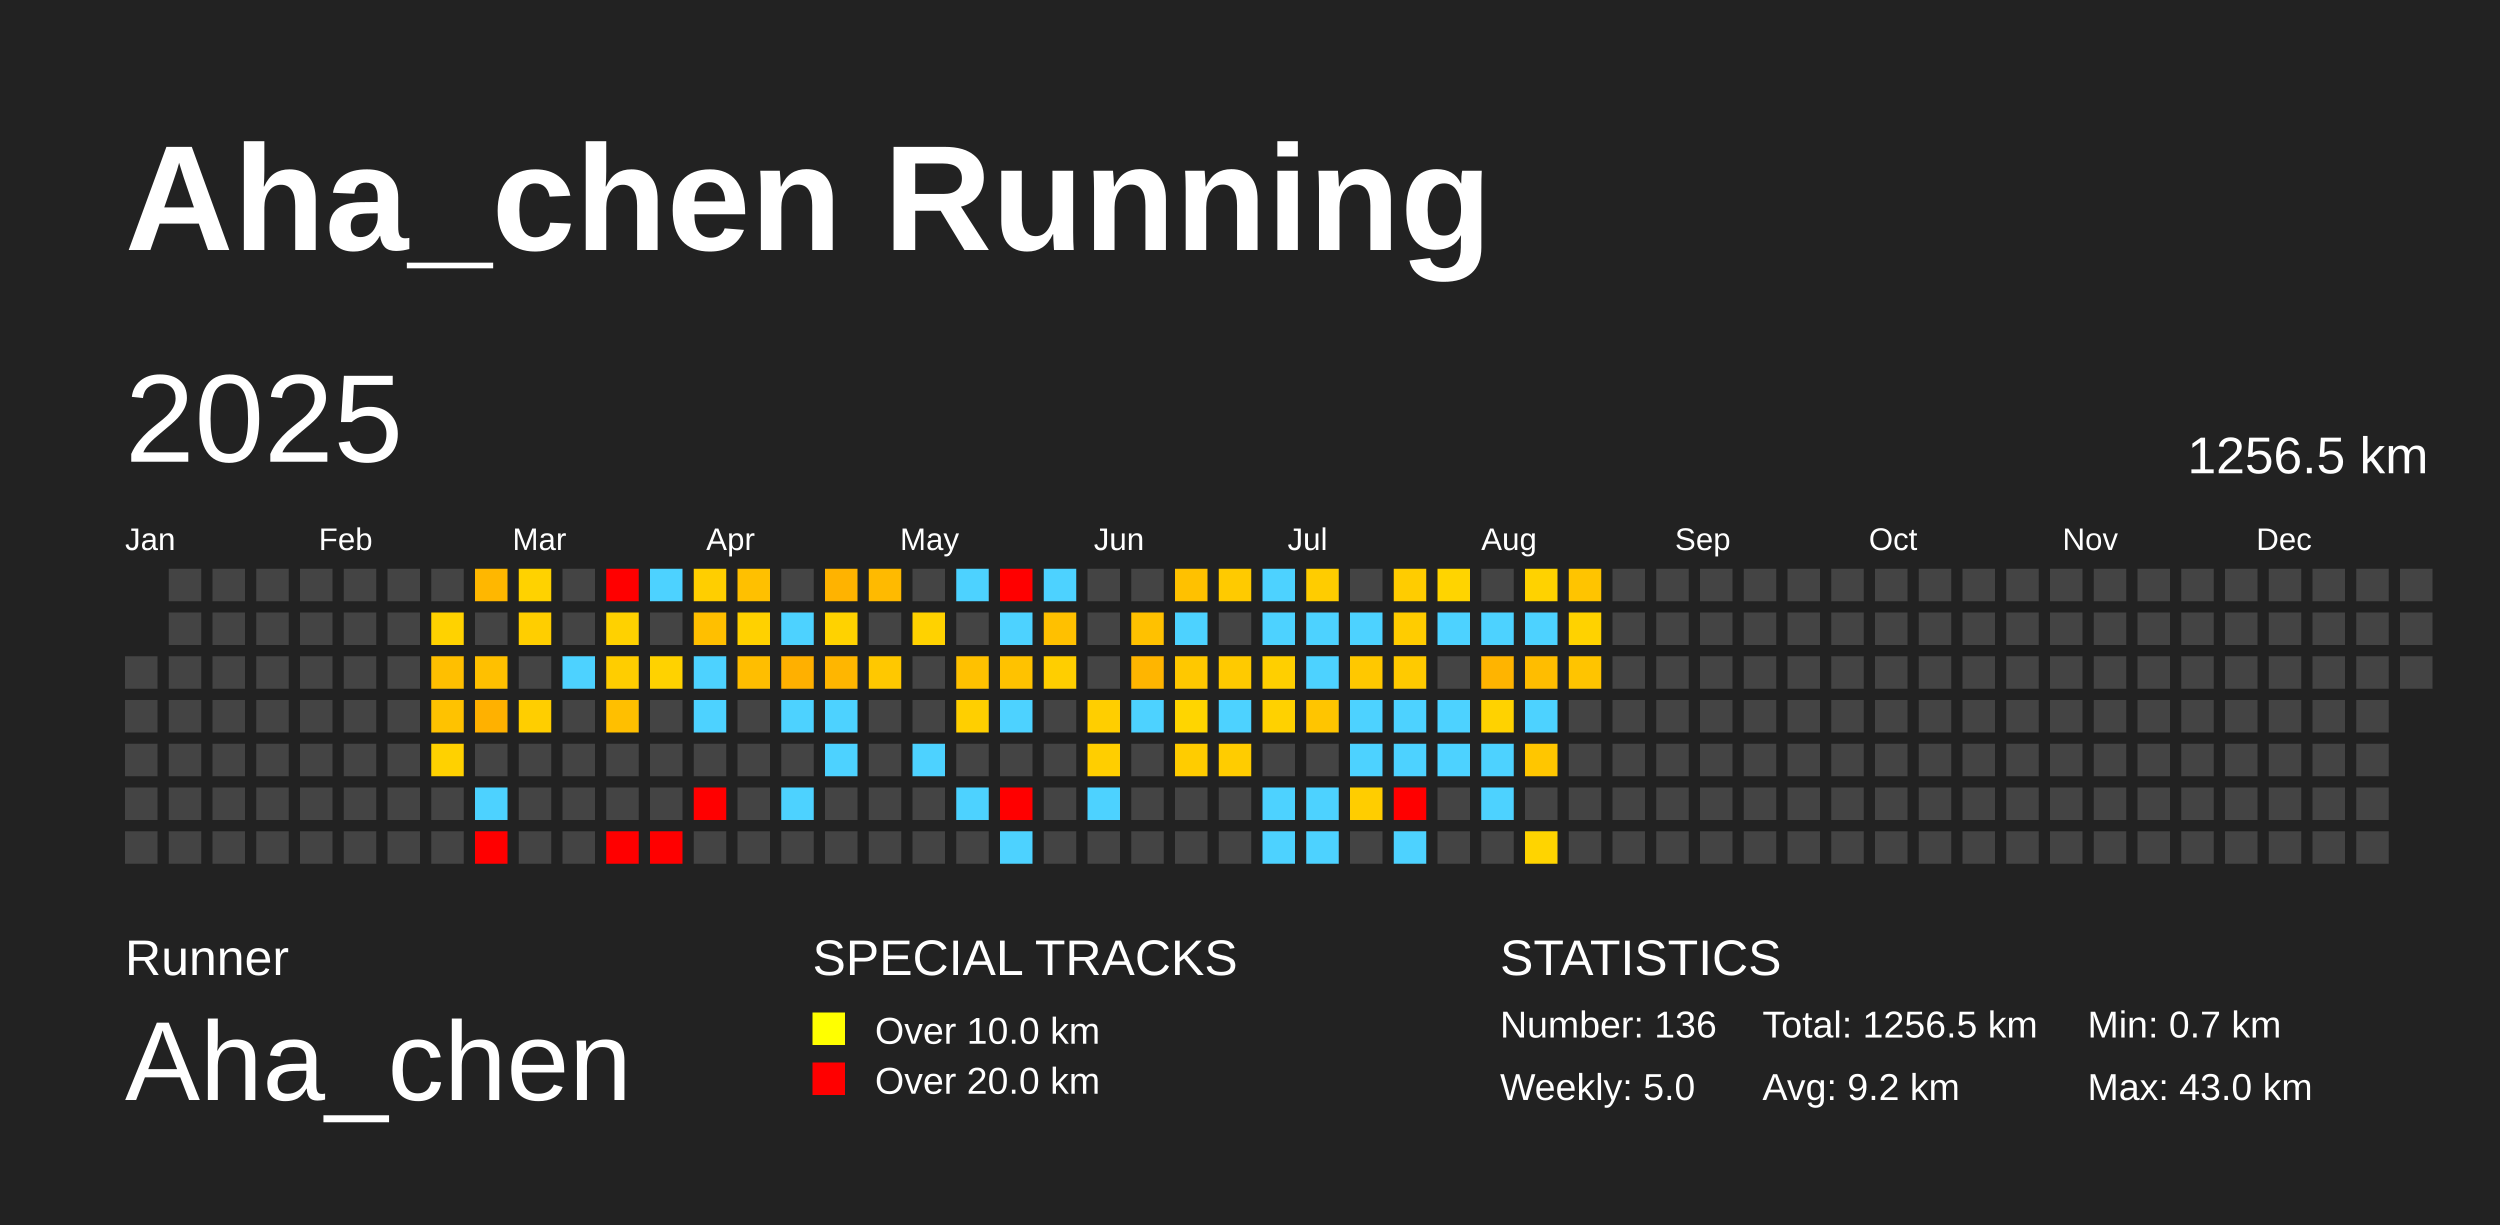
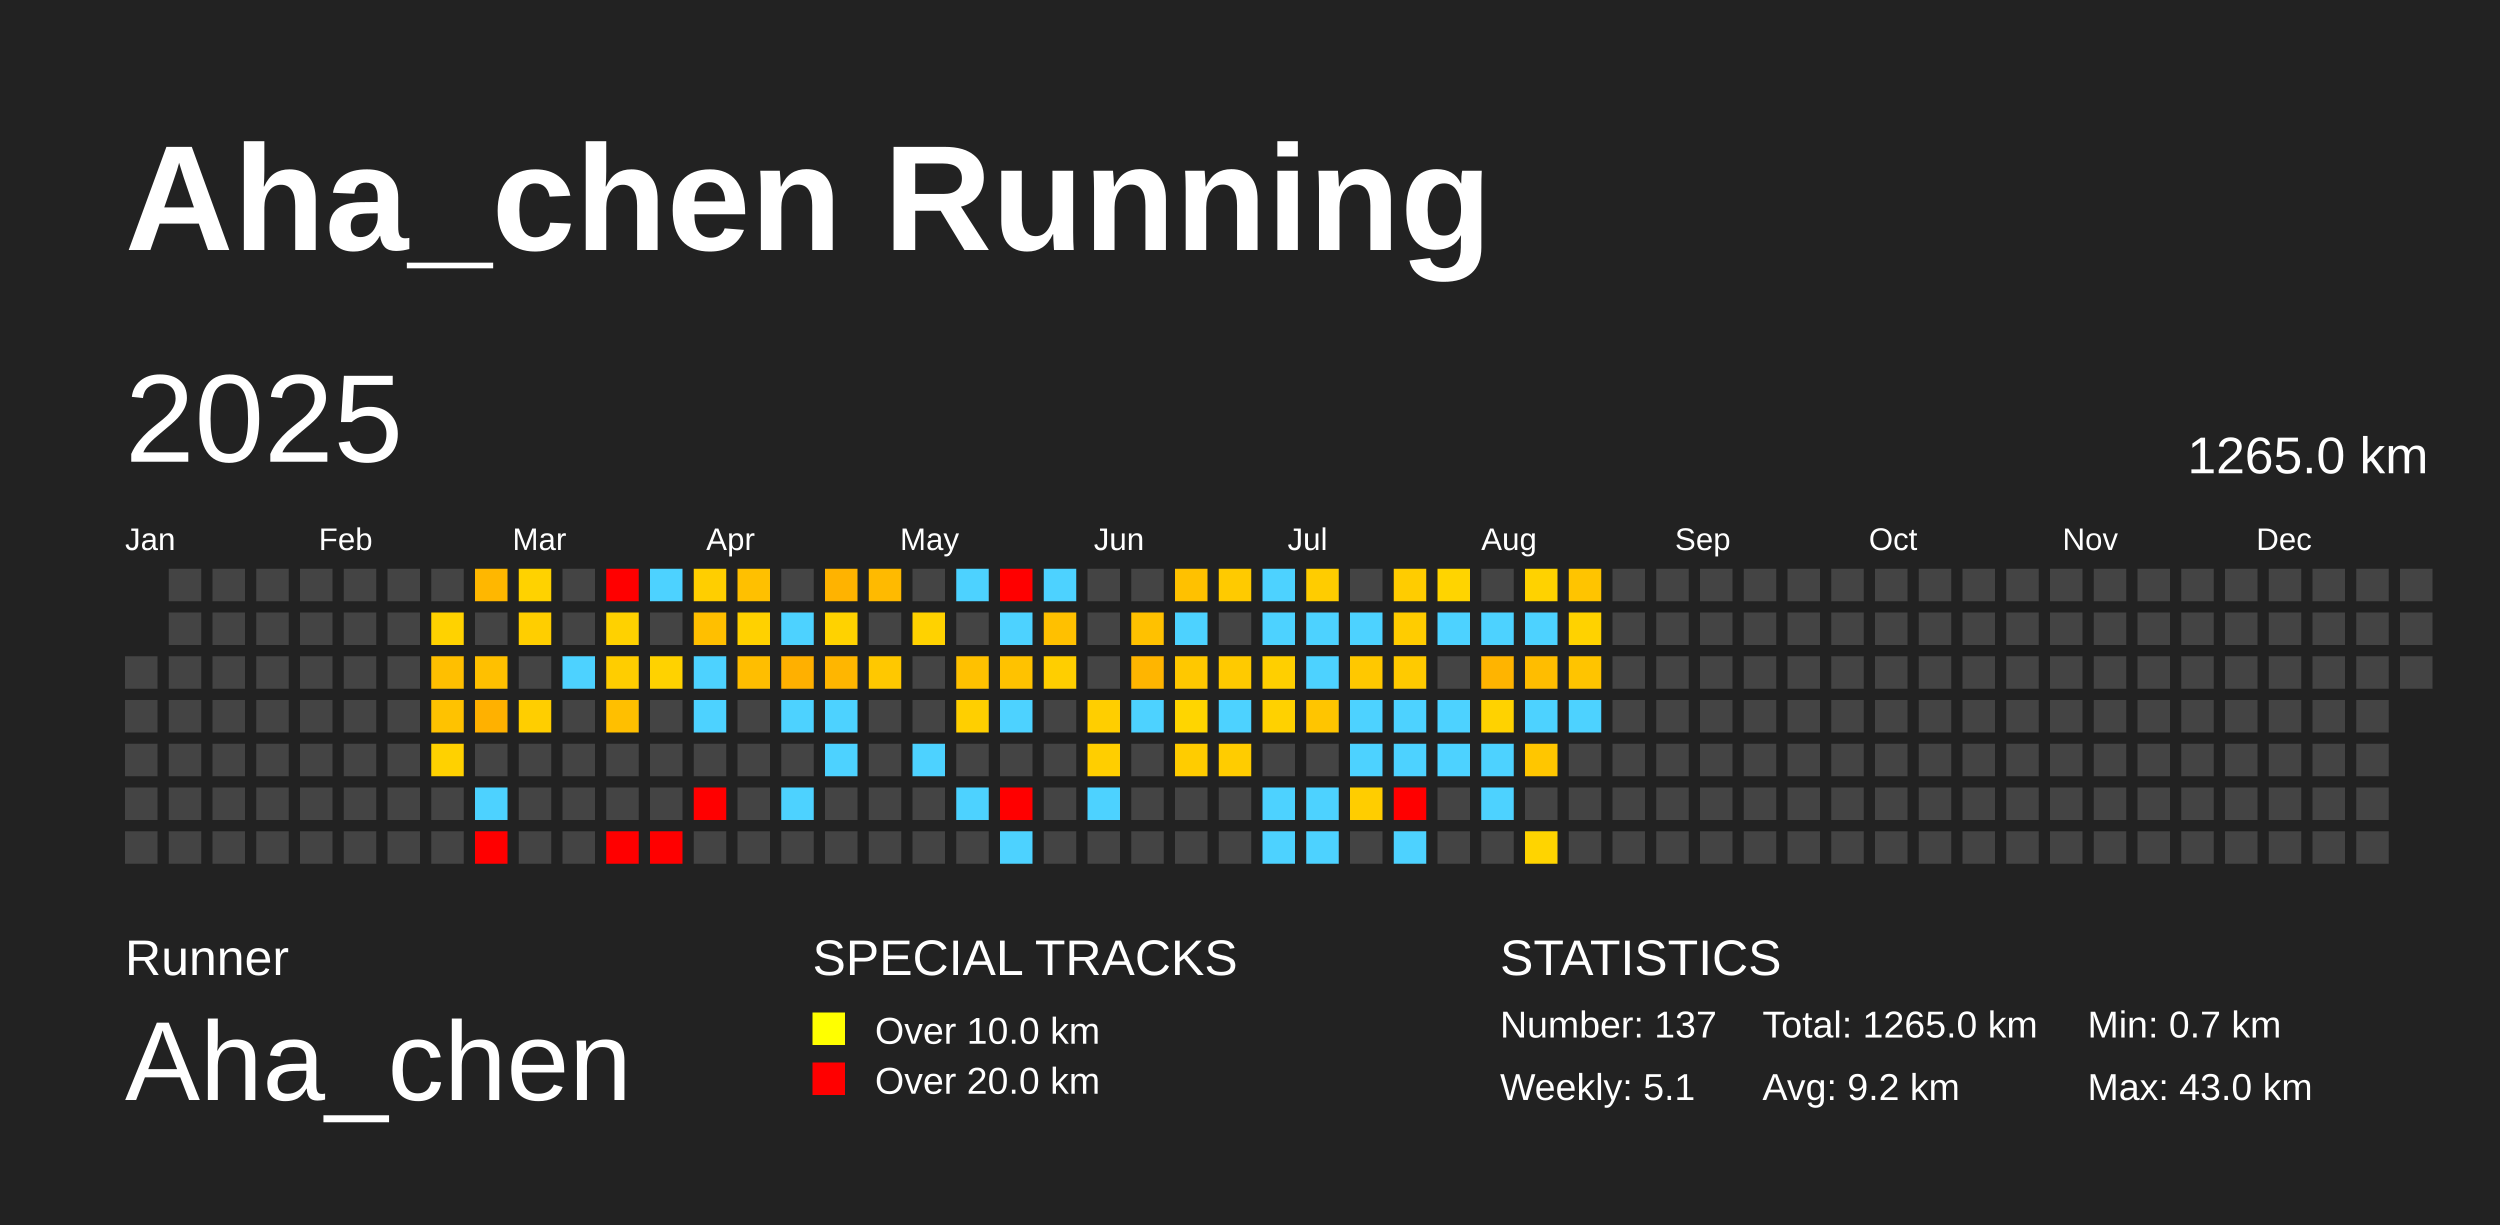
<svg xmlns="http://www.w3.org/2000/svg" baseProfile="full" height="98mm" version="1.1" viewBox="0,0,200,98" width="200mm">
  <defs />
  <rect fill="#222222" height="98" width="200" x="0" y="0" />
  <text fill="#FFFFFF" style="font-size:12px; font-family:Arial; font-weight:bold;" x="10" y="20">Aha_chen Running</text>
  <text fill="#FFFFFF" style="font-size:4px; font-family:Arial" x="10" y="78">Runner</text>
  <text fill="#FFFFFF" style="font-size:9px; font-family:Arial" x="10" y="88">Aha_chen</text>
  <text fill="#FFFFFF" style="font-size:4px; font-family:Arial" x="65" y="78">SPECIAL TRACKS</text>
  <rect fill="yellow" height="2.6" width="2.6" x="65" y="81" />
  <text fill="#FFFFFF" style="font-size:3px; font-family:Arial" x="70" y="83.5">Over 10.0 km</text>
  <rect fill="red" height="2.6" width="2.6" x="65" y="85" />
  <text fill="#FFFFFF" style="font-size:3px; font-family:Arial" x="70" y="87.5">Over 20.0 km</text>
  <text fill="#FFFFFF" style="font-size:4px; font-family:Arial" x="120" y="78">STATISTICS</text>
-   <text fill="#FFFFFF" style="font-size:3px; font-family:Arial" x="120" y="83">Number: 136</text>
-   <text fill="#FFFFFF" style="font-size:3px; font-family:Arial" x="120" y="88">Weekly: 5.0</text>
-   <text fill="#FFFFFF" style="font-size:3px; font-family:Arial" x="141" y="83">Total: 1256.5 km</text>
+   <text fill="#FFFFFF" style="font-size:3px; font-family:Arial" x="120" y="83">Number: 137</text>
+   <text fill="#FFFFFF" style="font-size:3px; font-family:Arial" x="120" y="88">Weekly: 5.1</text>
+   <text fill="#FFFFFF" style="font-size:3px; font-family:Arial" x="141" y="83">Total: 1265.0 km</text>
  <text fill="#FFFFFF" style="font-size:3px; font-family:Arial" x="141" y="88">Avg: 9.2 km</text>
  <text fill="#FFFFFF" style="font-size:3px; font-family:Arial" x="167" y="83">Min: 0.7 km</text>
  <text fill="#FFFFFF" style="font-size:3px; font-family:Arial" x="167" y="88">Max: 43.0 km</text>
  <text dominant-baseline="hanging" fill="#FFFFFF" style="font-size:10.0px; font-family:Arial;" x="10" y="30">2025</text>
-   <text dominant-baseline="hanging" fill="#FFFFFF" style="font-size:4.125px; font-family:Arial;" x="175" y="35">1256.5 km</text>
+   <text dominant-baseline="hanging" fill="#FFFFFF" style="font-size:4.125px; font-family:Arial;" x="175" y="35">1265.0 km</text>
  <text fill="#FFFFFF" style="font-size:2.5px; font-family:Arial" x="10.0" y="44">Jan</text>
  <text fill="#FFFFFF" style="font-size:2.5px; font-family:Arial" x="25.5" y="44">Feb</text>
  <text fill="#FFFFFF" style="font-size:2.5px; font-family:Arial" x="41.0" y="44">Mar</text>
  <text fill="#FFFFFF" style="font-size:2.5px; font-family:Arial" x="56.5" y="44">Apr</text>
  <text fill="#FFFFFF" style="font-size:2.5px; font-family:Arial" x="72.0" y="44">May</text>
  <text fill="#FFFFFF" style="font-size:2.5px; font-family:Arial" x="87.5" y="44">Jun</text>
  <text fill="#FFFFFF" style="font-size:2.5px; font-family:Arial" x="103.0" y="44">Jul</text>
  <text fill="#FFFFFF" style="font-size:2.5px; font-family:Arial" x="118.5" y="44">Aug</text>
  <text fill="#FFFFFF" style="font-size:2.5px; font-family:Arial" x="134.0" y="44">Sep</text>
  <text fill="#FFFFFF" style="font-size:2.5px; font-family:Arial" x="149.5" y="44">Oct</text>
  <text fill="#FFFFFF" style="font-size:2.5px; font-family:Arial" x="165.0" y="44">Nov</text>
  <text fill="#FFFFFF" style="font-size:2.5px; font-family:Arial" x="180.5" y="44">Dec</text>
  <rect fill="#444444" height="2.6" width="2.6" x="10.0" y="52.5" />
  <rect fill="#444444" height="2.6" width="2.6" x="10.0" y="56.0" />
  <rect fill="#444444" height="2.6" width="2.6" x="10.0" y="59.5" />
  <rect fill="#444444" height="2.6" width="2.6" x="10.0" y="63.0" />
  <rect fill="#444444" height="2.6" width="2.6" x="10.0" y="66.5" />
  <rect fill="#444444" height="2.6" width="2.6" x="13.5" y="45.5" />
  <rect fill="#444444" height="2.6" width="2.6" x="13.5" y="49.0" />
  <rect fill="#444444" height="2.6" width="2.6" x="13.5" y="52.5" />
  <rect fill="#444444" height="2.6" width="2.6" x="13.5" y="56.0" />
  <rect fill="#444444" height="2.6" width="2.6" x="13.5" y="59.5" />
  <rect fill="#444444" height="2.6" width="2.6" x="13.5" y="63.0" />
  <rect fill="#444444" height="2.6" width="2.6" x="13.5" y="66.5" />
  <rect fill="#444444" height="2.6" width="2.6" x="17.0" y="45.5" />
  <rect fill="#444444" height="2.6" width="2.6" x="17.0" y="49.0" />
  <rect fill="#444444" height="2.6" width="2.6" x="17.0" y="52.5" />
  <rect fill="#444444" height="2.6" width="2.6" x="17.0" y="56.0" />
  <rect fill="#444444" height="2.6" width="2.6" x="17.0" y="59.5" />
  <rect fill="#444444" height="2.6" width="2.6" x="17.0" y="63.0" />
  <rect fill="#444444" height="2.6" width="2.6" x="17.0" y="66.5" />
  <rect fill="#444444" height="2.6" width="2.6" x="20.5" y="45.5" />
  <rect fill="#444444" height="2.6" width="2.6" x="20.5" y="49.0" />
  <rect fill="#444444" height="2.6" width="2.6" x="20.5" y="52.5" />
  <rect fill="#444444" height="2.6" width="2.6" x="20.5" y="56.0" />
  <rect fill="#444444" height="2.6" width="2.6" x="20.5" y="59.5" />
  <rect fill="#444444" height="2.6" width="2.6" x="20.5" y="63.0" />
  <rect fill="#444444" height="2.6" width="2.6" x="20.5" y="66.5" />
  <rect fill="#444444" height="2.6" width="2.6" x="24.0" y="45.5" />
  <rect fill="#444444" height="2.6" width="2.6" x="24.0" y="49.0" />
  <rect fill="#444444" height="2.6" width="2.6" x="24.0" y="52.5" />
  <rect fill="#444444" height="2.6" width="2.6" x="24.0" y="56.0" />
  <rect fill="#444444" height="2.6" width="2.6" x="24.0" y="59.5" />
  <rect fill="#444444" height="2.6" width="2.6" x="24.0" y="63.0" />
  <rect fill="#444444" height="2.6" width="2.6" x="24.0" y="66.5" />
  <rect fill="#444444" height="2.6" width="2.6" x="27.5" y="45.5" />
  <rect fill="#444444" height="2.6" width="2.6" x="27.5" y="49.0" />
  <rect fill="#444444" height="2.6" width="2.6" x="27.5" y="52.5" />
  <rect fill="#444444" height="2.6" width="2.6" x="27.5" y="56.0" />
  <rect fill="#444444" height="2.6" width="2.6" x="27.5" y="59.5" />
  <rect fill="#444444" height="2.6" width="2.6" x="27.5" y="63.0" />
  <rect fill="#444444" height="2.6" width="2.6" x="27.5" y="66.5" />
  <rect fill="#444444" height="2.6" width="2.6" x="31.0" y="45.5" />
  <rect fill="#444444" height="2.6" width="2.6" x="31.0" y="49.0" />
  <rect fill="#444444" height="2.6" width="2.6" x="31.0" y="52.5" />
  <rect fill="#444444" height="2.6" width="2.6" x="31.0" y="56.0" />
  <rect fill="#444444" height="2.6" width="2.6" x="31.0" y="59.5" />
  <rect fill="#444444" height="2.6" width="2.6" x="31.0" y="63.0" />
  <rect fill="#444444" height="2.6" width="2.6" x="31.0" y="66.5" />
  <rect fill="#444444" height="2.6" width="2.6" x="34.5" y="45.5" />
  <rect fill="#ffd200" height="2.6" width="2.6" x="34.5" y="49.0" />
  <rect fill="#ffbf00" height="2.6" width="2.6" x="34.5" y="52.5" />
  <rect fill="#ffc200" height="2.6" width="2.6" x="34.5" y="56.0" />
  <rect fill="#ffd100" height="2.6" width="2.6" x="34.5" y="59.5" />
  <rect fill="#444444" height="2.6" width="2.6" x="34.5" y="63.0" />
  <rect fill="#444444" height="2.6" width="2.6" x="34.5" y="66.5" />
  <rect fill="#ffb700" height="2.6" width="2.6" x="38.0" y="45.5" />
  <rect fill="#444444" height="2.6" width="2.6" x="38.0" y="49.0" />
  <rect fill="#ffc000" height="2.6" width="2.6" x="38.0" y="52.5" />
  <rect fill="#ffb100" height="2.6" width="2.6" x="38.0" y="56.0" />
  <rect fill="#444444" height="2.6" width="2.6" x="38.0" y="59.5" />
  <rect fill="#4dd2ff" height="2.6" width="2.6" x="38.0" y="63.0" />
  <rect fill="red" height="2.6" width="2.6" x="38.0" y="66.5" />
  <rect fill="#ffd200" height="2.6" width="2.6" x="41.5" y="45.5" />
  <rect fill="#ffce00" height="2.6" width="2.6" x="41.5" y="49.0" />
  <rect fill="#444444" height="2.6" width="2.6" x="41.5" y="52.5" />
  <rect fill="#ffce00" height="2.6" width="2.6" x="41.5" y="56.0" />
  <rect fill="#444444" height="2.6" width="2.6" x="41.5" y="59.5" />
  <rect fill="#444444" height="2.6" width="2.6" x="41.5" y="63.0" />
  <rect fill="#444444" height="2.6" width="2.6" x="41.5" y="66.5" />
  <rect fill="#444444" height="2.6" width="2.6" x="45.0" y="45.5" />
  <rect fill="#444444" height="2.6" width="2.6" x="45.0" y="49.0" />
  <rect fill="#4dd2ff" height="2.6" width="2.6" x="45.0" y="52.5" />
  <rect fill="#444444" height="2.6" width="2.6" x="45.0" y="56.0" />
  <rect fill="#444444" height="2.6" width="2.6" x="45.0" y="59.5" />
  <rect fill="#444444" height="2.6" width="2.6" x="45.0" y="63.0" />
  <rect fill="#444444" height="2.6" width="2.6" x="45.0" y="66.5" />
  <rect fill="red" height="2.6" width="2.6" x="48.5" y="45.5" />
  <rect fill="#ffd100" height="2.6" width="2.6" x="48.5" y="49.0" />
  <rect fill="#ffcd00" height="2.6" width="2.6" x="48.5" y="52.5" />
  <rect fill="#ffbf00" height="2.6" width="2.6" x="48.5" y="56.0" />
  <rect fill="#444444" height="2.6" width="2.6" x="48.5" y="59.5" />
  <rect fill="#444444" height="2.6" width="2.6" x="48.5" y="63.0" />
  <rect fill="red" height="2.6" width="2.6" x="48.5" y="66.5" />
  <rect fill="#4dd2ff" height="2.6" width="2.6" x="52.0" y="45.5" />
  <rect fill="#444444" height="2.6" width="2.6" x="52.0" y="49.0" />
  <rect fill="#ffd200" height="2.6" width="2.6" x="52.0" y="52.5" />
  <rect fill="#444444" height="2.6" width="2.6" x="52.0" y="56.0" />
  <rect fill="#444444" height="2.6" width="2.6" x="52.0" y="59.5" />
  <rect fill="#444444" height="2.6" width="2.6" x="52.0" y="63.0" />
  <rect fill="red" height="2.6" width="2.6" x="52.0" y="66.5" />
  <rect fill="#ffce00" height="2.6" width="2.6" x="55.5" y="45.5" />
  <rect fill="#ffbf00" height="2.6" width="2.6" x="55.5" y="49.0" />
  <rect fill="#4dd2ff" height="2.6" width="2.6" x="55.5" y="52.5" />
  <rect fill="#4dd2ff" height="2.6" width="2.6" x="55.5" y="56.0" />
  <rect fill="#444444" height="2.6" width="2.6" x="55.5" y="59.5" />
  <rect fill="red" height="2.6" width="2.6" x="55.5" y="63.0" />
  <rect fill="#444444" height="2.6" width="2.6" x="55.5" y="66.5" />
  <rect fill="#ffc000" height="2.6" width="2.6" x="59.0" y="45.5" />
  <rect fill="#ffd100" height="2.6" width="2.6" x="59.0" y="49.0" />
  <rect fill="#ffbe00" height="2.6" width="2.6" x="59.0" y="52.5" />
  <rect fill="#444444" height="2.6" width="2.6" x="59.0" y="56.0" />
  <rect fill="#444444" height="2.6" width="2.6" x="59.0" y="59.5" />
  <rect fill="#444444" height="2.6" width="2.6" x="59.0" y="63.0" />
  <rect fill="#444444" height="2.6" width="2.6" x="59.0" y="66.5" />
  <rect fill="#444444" height="2.6" width="2.6" x="62.5" y="45.5" />
  <rect fill="#4dd2ff" height="2.6" width="2.6" x="62.5" y="49.0" />
  <rect fill="#ffb000" height="2.6" width="2.6" x="62.5" y="52.5" />
  <rect fill="#4dd2ff" height="2.6" width="2.6" x="62.5" y="56.0" />
  <rect fill="#444444" height="2.6" width="2.6" x="62.5" y="59.5" />
  <rect fill="#4dd2ff" height="2.6" width="2.6" x="62.5" y="63.0" />
  <rect fill="#444444" height="2.6" width="2.6" x="62.5" y="66.5" />
  <rect fill="#ffb300" height="2.6" width="2.6" x="66.0" y="45.5" />
  <rect fill="#ffd200" height="2.6" width="2.6" x="66.0" y="49.0" />
  <rect fill="#ffb600" height="2.6" width="2.6" x="66.0" y="52.5" />
  <rect fill="#4dd2ff" height="2.6" width="2.6" x="66.0" y="56.0" />
  <rect fill="#4dd2ff" height="2.6" width="2.6" x="66.0" y="59.5" />
  <rect fill="#444444" height="2.6" width="2.6" x="66.0" y="63.0" />
  <rect fill="#444444" height="2.6" width="2.6" x="66.0" y="66.5" />
  <rect fill="#ffba00" height="2.6" width="2.6" x="69.5" y="45.5" />
  <rect fill="#444444" height="2.6" width="2.6" x="69.5" y="49.0" />
  <rect fill="#ffc800" height="2.6" width="2.6" x="69.5" y="52.5" />
  <rect fill="#444444" height="2.6" width="2.6" x="69.5" y="56.0" />
  <rect fill="#444444" height="2.6" width="2.6" x="69.5" y="59.5" />
  <rect fill="#444444" height="2.6" width="2.6" x="69.5" y="63.0" />
  <rect fill="#444444" height="2.6" width="2.6" x="69.5" y="66.5" />
  <rect fill="#444444" height="2.6" width="2.6" x="73.0" y="45.5" />
  <rect fill="#ffd200" height="2.6" width="2.6" x="73.0" y="49.0" />
  <rect fill="#444444" height="2.6" width="2.6" x="73.0" y="52.5" />
  <rect fill="#444444" height="2.6" width="2.6" x="73.0" y="56.0" />
  <rect fill="#4dd2ff" height="2.6" width="2.6" x="73.0" y="59.5" />
  <rect fill="#444444" height="2.6" width="2.6" x="73.0" y="63.0" />
  <rect fill="#444444" height="2.6" width="2.6" x="73.0" y="66.5" />
  <rect fill="#4dd2ff" height="2.6" width="2.6" x="76.5" y="45.5" />
  <rect fill="#444444" height="2.6" width="2.6" x="76.5" y="49.0" />
  <rect fill="#ffc100" height="2.6" width="2.6" x="76.5" y="52.5" />
  <rect fill="#ffcf00" height="2.6" width="2.6" x="76.5" y="56.0" />
  <rect fill="#444444" height="2.6" width="2.6" x="76.5" y="59.5" />
  <rect fill="#4dd2ff" height="2.6" width="2.6" x="76.5" y="63.0" />
  <rect fill="#444444" height="2.6" width="2.6" x="76.5" y="66.5" />
  <rect fill="red" height="2.6" width="2.6" x="80.0" y="45.5" />
  <rect fill="#4dd2ff" height="2.6" width="2.6" x="80.0" y="49.0" />
  <rect fill="#ffc200" height="2.6" width="2.6" x="80.0" y="52.5" />
  <rect fill="#4dd2ff" height="2.6" width="2.6" x="80.0" y="56.0" />
  <rect fill="#444444" height="2.6" width="2.6" x="80.0" y="59.5" />
  <rect fill="red" height="2.6" width="2.6" x="80.0" y="63.0" />
  <rect fill="#4dd2ff" height="2.6" width="2.6" x="80.0" y="66.5" />
  <rect fill="#4dd2ff" height="2.6" width="2.6" x="83.5" y="45.5" />
  <rect fill="#ffc000" height="2.6" width="2.6" x="83.5" y="49.0" />
  <rect fill="#ffce00" height="2.6" width="2.6" x="83.5" y="52.5" />
  <rect fill="#444444" height="2.6" width="2.6" x="83.5" y="56.0" />
  <rect fill="#444444" height="2.6" width="2.6" x="83.5" y="59.5" />
  <rect fill="#444444" height="2.6" width="2.6" x="83.5" y="63.0" />
  <rect fill="#444444" height="2.6" width="2.6" x="83.5" y="66.5" />
  <rect fill="#444444" height="2.6" width="2.6" x="87.0" y="45.5" />
  <rect fill="#444444" height="2.6" width="2.6" x="87.0" y="49.0" />
  <rect fill="#444444" height="2.6" width="2.6" x="87.0" y="52.5" />
  <rect fill="#ffce00" height="2.6" width="2.6" x="87.0" y="56.0" />
  <rect fill="#ffce00" height="2.6" width="2.6" x="87.0" y="59.5" />
  <rect fill="#4dd2ff" height="2.6" width="2.6" x="87.0" y="63.0" />
  <rect fill="#444444" height="2.6" width="2.6" x="87.0" y="66.5" />
  <rect fill="#444444" height="2.6" width="2.6" x="90.5" y="45.5" />
  <rect fill="#ffc100" height="2.6" width="2.6" x="90.5" y="49.0" />
  <rect fill="#ffb500" height="2.6" width="2.6" x="90.5" y="52.5" />
  <rect fill="#4dd2ff" height="2.6" width="2.6" x="90.5" y="56.0" />
  <rect fill="#444444" height="2.6" width="2.6" x="90.5" y="59.5" />
  <rect fill="#444444" height="2.6" width="2.6" x="90.5" y="63.0" />
  <rect fill="#444444" height="2.6" width="2.6" x="90.5" y="66.5" />
  <rect fill="#ffc100" height="2.6" width="2.6" x="94.0" y="45.5" />
  <rect fill="#4dd2ff" height="2.6" width="2.6" x="94.0" y="49.0" />
  <rect fill="#ffc800" height="2.6" width="2.6" x="94.0" y="52.5" />
  <rect fill="#ffd500" height="2.6" width="2.6" x="94.0" y="56.0" />
  <rect fill="#ffcc00" height="2.6" width="2.6" x="94.0" y="59.5" />
  <rect fill="#444444" height="2.6" width="2.6" x="94.0" y="63.0" />
  <rect fill="#444444" height="2.6" width="2.6" x="94.0" y="66.5" />
  <rect fill="#ffca00" height="2.6" width="2.6" x="97.5" y="45.5" />
  <rect fill="#444444" height="2.6" width="2.6" x="97.5" y="49.0" />
  <rect fill="#ffca00" height="2.6" width="2.6" x="97.5" y="52.5" />
  <rect fill="#4dd2ff" height="2.6" width="2.6" x="97.5" y="56.0" />
  <rect fill="#ffcc00" height="2.6" width="2.6" x="97.5" y="59.5" />
  <rect fill="#444444" height="2.6" width="2.6" x="97.5" y="63.0" />
  <rect fill="#444444" height="2.6" width="2.6" x="97.5" y="66.5" />
  <rect fill="#4dd2ff" height="2.6" width="2.6" x="101.0" y="45.5" />
  <rect fill="#4dd2ff" height="2.6" width="2.6" x="101.0" y="49.0" />
  <rect fill="#ffcf00" height="2.6" width="2.6" x="101.0" y="52.5" />
  <rect fill="#ffd100" height="2.6" width="2.6" x="101.0" y="56.0" />
  <rect fill="#444444" height="2.6" width="2.6" x="101.0" y="59.5" />
  <rect fill="#4dd2ff" height="2.6" width="2.6" x="101.0" y="63.0" />
  <rect fill="#4dd2ff" height="2.6" width="2.6" x="101.0" y="66.5" />
  <rect fill="#ffcc00" height="2.6" width="2.6" x="104.5" y="45.5" />
  <rect fill="#4dd2ff" height="2.6" width="2.6" x="104.5" y="49.0" />
  <rect fill="#4dd2ff" height="2.6" width="2.6" x="104.5" y="52.5" />
  <rect fill="#ffc500" height="2.6" width="2.6" x="104.5" y="56.0" />
  <rect fill="#444444" height="2.6" width="2.6" x="104.5" y="59.5" />
  <rect fill="#4dd2ff" height="2.6" width="2.6" x="104.5" y="63.0" />
  <rect fill="#4dd2ff" height="2.6" width="2.6" x="104.5" y="66.5" />
  <rect fill="#444444" height="2.6" width="2.6" x="108.0" y="45.5" />
  <rect fill="#4dd2ff" height="2.6" width="2.6" x="108.0" y="49.0" />
  <rect fill="#ffc800" height="2.6" width="2.6" x="108.0" y="52.5" />
  <rect fill="#4dd2ff" height="2.6" width="2.6" x="108.0" y="56.0" />
  <rect fill="#4dd2ff" height="2.6" width="2.6" x="108.0" y="59.5" />
  <rect fill="#ffcd00" height="2.6" width="2.6" x="108.0" y="63.0" />
  <rect fill="#444444" height="2.6" width="2.6" x="108.0" y="66.5" />
  <rect fill="#ffcc00" height="2.6" width="2.6" x="111.5" y="45.5" />
  <rect fill="#ffcc00" height="2.6" width="2.6" x="111.5" y="49.0" />
  <rect fill="#ffca00" height="2.6" width="2.6" x="111.5" y="52.5" />
  <rect fill="#4dd2ff" height="2.6" width="2.6" x="111.5" y="56.0" />
  <rect fill="#4dd2ff" height="2.6" width="2.6" x="111.5" y="59.5" />
  <rect fill="red" height="2.6" width="2.6" x="111.5" y="63.0" />
  <rect fill="#4dd2ff" height="2.6" width="2.6" x="111.5" y="66.5" />
  <rect fill="#ffd400" height="2.6" width="2.6" x="115.0" y="45.5" />
  <rect fill="#4dd2ff" height="2.6" width="2.6" x="115.0" y="49.0" />
  <rect fill="#444444" height="2.6" width="2.6" x="115.0" y="52.5" />
  <rect fill="#4dd2ff" height="2.6" width="2.6" x="115.0" y="56.0" />
  <rect fill="#4dd2ff" height="2.6" width="2.6" x="115.0" y="59.5" />
  <rect fill="#444444" height="2.6" width="2.6" x="115.0" y="63.0" />
  <rect fill="#444444" height="2.6" width="2.6" x="115.0" y="66.5" />
  <rect fill="#444444" height="2.6" width="2.6" x="118.5" y="45.5" />
  <rect fill="#4dd2ff" height="2.6" width="2.6" x="118.5" y="49.0" />
  <rect fill="#ffb400" height="2.6" width="2.6" x="118.5" y="52.5" />
  <rect fill="#ffd200" height="2.6" width="2.6" x="118.5" y="56.0" />
  <rect fill="#4dd2ff" height="2.6" width="2.6" x="118.5" y="59.5" />
  <rect fill="#4dd2ff" height="2.6" width="2.6" x="118.5" y="63.0" />
  <rect fill="#444444" height="2.6" width="2.6" x="118.5" y="66.5" />
  <rect fill="#ffd200" height="2.6" width="2.6" x="122.0" y="45.5" />
  <rect fill="#4dd2ff" height="2.6" width="2.6" x="122.0" y="49.0" />
  <rect fill="#ffbd00" height="2.6" width="2.6" x="122.0" y="52.5" />
  <rect fill="#4dd2ff" height="2.6" width="2.6" x="122.0" y="56.0" />
  <rect fill="#ffc600" height="2.6" width="2.6" x="122.0" y="59.5" />
  <rect fill="#444444" height="2.6" width="2.6" x="122.0" y="63.0" />
  <rect fill="#ffd400" height="2.6" width="2.6" x="122.0" y="66.5" />
  <rect fill="#ffc400" height="2.6" width="2.6" x="125.5" y="45.5" />
  <rect fill="#ffd200" height="2.6" width="2.6" x="125.5" y="49.0" />
  <rect fill="#ffc400" height="2.6" width="2.6" x="125.5" y="52.5" />
-   <rect fill="#444444" height="2.6" width="2.6" x="125.5" y="56.0" />
+   <rect fill="#4dd2ff" height="2.6" width="2.6" x="125.5" y="56.0" />
  <rect fill="#444444" height="2.6" width="2.6" x="125.5" y="59.5" />
  <rect fill="#444444" height="2.6" width="2.6" x="125.5" y="63.0" />
  <rect fill="#444444" height="2.6" width="2.6" x="125.5" y="66.5" />
  <rect fill="#444444" height="2.6" width="2.6" x="129.0" y="45.5" />
  <rect fill="#444444" height="2.6" width="2.6" x="129.0" y="49.0" />
  <rect fill="#444444" height="2.6" width="2.6" x="129.0" y="52.5" />
  <rect fill="#444444" height="2.6" width="2.6" x="129.0" y="56.0" />
  <rect fill="#444444" height="2.6" width="2.6" x="129.0" y="59.5" />
  <rect fill="#444444" height="2.6" width="2.6" x="129.0" y="63.0" />
  <rect fill="#444444" height="2.6" width="2.6" x="129.0" y="66.5" />
  <rect fill="#444444" height="2.6" width="2.6" x="132.5" y="45.5" />
  <rect fill="#444444" height="2.6" width="2.6" x="132.5" y="49.0" />
  <rect fill="#444444" height="2.6" width="2.6" x="132.5" y="52.5" />
  <rect fill="#444444" height="2.6" width="2.6" x="132.5" y="56.0" />
  <rect fill="#444444" height="2.6" width="2.6" x="132.5" y="59.5" />
  <rect fill="#444444" height="2.6" width="2.6" x="132.5" y="63.0" />
  <rect fill="#444444" height="2.6" width="2.6" x="132.5" y="66.5" />
  <rect fill="#444444" height="2.6" width="2.6" x="136.0" y="45.5" />
  <rect fill="#444444" height="2.6" width="2.6" x="136.0" y="49.0" />
  <rect fill="#444444" height="2.6" width="2.6" x="136.0" y="52.5" />
  <rect fill="#444444" height="2.6" width="2.6" x="136.0" y="56.0" />
  <rect fill="#444444" height="2.6" width="2.6" x="136.0" y="59.5" />
  <rect fill="#444444" height="2.6" width="2.6" x="136.0" y="63.0" />
  <rect fill="#444444" height="2.6" width="2.6" x="136.0" y="66.5" />
  <rect fill="#444444" height="2.6" width="2.6" x="139.5" y="45.5" />
  <rect fill="#444444" height="2.6" width="2.6" x="139.5" y="49.0" />
  <rect fill="#444444" height="2.6" width="2.6" x="139.5" y="52.5" />
  <rect fill="#444444" height="2.6" width="2.6" x="139.5" y="56.0" />
  <rect fill="#444444" height="2.6" width="2.6" x="139.5" y="59.5" />
  <rect fill="#444444" height="2.6" width="2.6" x="139.5" y="63.0" />
  <rect fill="#444444" height="2.6" width="2.6" x="139.5" y="66.5" />
  <rect fill="#444444" height="2.6" width="2.6" x="143.0" y="45.5" />
  <rect fill="#444444" height="2.6" width="2.6" x="143.0" y="49.0" />
  <rect fill="#444444" height="2.6" width="2.6" x="143.0" y="52.5" />
  <rect fill="#444444" height="2.6" width="2.6" x="143.0" y="56.0" />
  <rect fill="#444444" height="2.6" width="2.6" x="143.0" y="59.5" />
  <rect fill="#444444" height="2.6" width="2.6" x="143.0" y="63.0" />
  <rect fill="#444444" height="2.6" width="2.6" x="143.0" y="66.5" />
  <rect fill="#444444" height="2.6" width="2.6" x="146.5" y="45.5" />
  <rect fill="#444444" height="2.6" width="2.6" x="146.5" y="49.0" />
  <rect fill="#444444" height="2.6" width="2.6" x="146.5" y="52.5" />
  <rect fill="#444444" height="2.6" width="2.6" x="146.5" y="56.0" />
  <rect fill="#444444" height="2.6" width="2.6" x="146.5" y="59.5" />
  <rect fill="#444444" height="2.6" width="2.6" x="146.5" y="63.0" />
  <rect fill="#444444" height="2.6" width="2.6" x="146.5" y="66.5" />
  <rect fill="#444444" height="2.6" width="2.6" x="150.0" y="45.5" />
  <rect fill="#444444" height="2.6" width="2.6" x="150.0" y="49.0" />
  <rect fill="#444444" height="2.6" width="2.6" x="150.0" y="52.5" />
  <rect fill="#444444" height="2.6" width="2.6" x="150.0" y="56.0" />
  <rect fill="#444444" height="2.6" width="2.6" x="150.0" y="59.5" />
  <rect fill="#444444" height="2.6" width="2.6" x="150.0" y="63.0" />
  <rect fill="#444444" height="2.6" width="2.6" x="150.0" y="66.5" />
  <rect fill="#444444" height="2.6" width="2.6" x="153.5" y="45.5" />
  <rect fill="#444444" height="2.6" width="2.6" x="153.5" y="49.0" />
  <rect fill="#444444" height="2.6" width="2.6" x="153.5" y="52.5" />
  <rect fill="#444444" height="2.6" width="2.6" x="153.5" y="56.0" />
  <rect fill="#444444" height="2.6" width="2.6" x="153.5" y="59.5" />
  <rect fill="#444444" height="2.6" width="2.6" x="153.5" y="63.0" />
  <rect fill="#444444" height="2.6" width="2.6" x="153.5" y="66.5" />
  <rect fill="#444444" height="2.6" width="2.6" x="157.0" y="45.5" />
  <rect fill="#444444" height="2.6" width="2.6" x="157.0" y="49.0" />
  <rect fill="#444444" height="2.6" width="2.6" x="157.0" y="52.5" />
  <rect fill="#444444" height="2.6" width="2.6" x="157.0" y="56.0" />
  <rect fill="#444444" height="2.6" width="2.6" x="157.0" y="59.5" />
  <rect fill="#444444" height="2.6" width="2.6" x="157.0" y="63.0" />
  <rect fill="#444444" height="2.6" width="2.6" x="157.0" y="66.5" />
  <rect fill="#444444" height="2.6" width="2.6" x="160.5" y="45.5" />
  <rect fill="#444444" height="2.6" width="2.6" x="160.5" y="49.0" />
  <rect fill="#444444" height="2.6" width="2.6" x="160.5" y="52.5" />
  <rect fill="#444444" height="2.6" width="2.6" x="160.5" y="56.0" />
  <rect fill="#444444" height="2.6" width="2.6" x="160.5" y="59.5" />
  <rect fill="#444444" height="2.6" width="2.6" x="160.5" y="63.0" />
  <rect fill="#444444" height="2.6" width="2.6" x="160.5" y="66.5" />
  <rect fill="#444444" height="2.6" width="2.6" x="164.0" y="45.5" />
  <rect fill="#444444" height="2.6" width="2.6" x="164.0" y="49.0" />
  <rect fill="#444444" height="2.6" width="2.6" x="164.0" y="52.5" />
  <rect fill="#444444" height="2.6" width="2.6" x="164.0" y="56.0" />
  <rect fill="#444444" height="2.6" width="2.6" x="164.0" y="59.5" />
  <rect fill="#444444" height="2.6" width="2.6" x="164.0" y="63.0" />
  <rect fill="#444444" height="2.6" width="2.6" x="164.0" y="66.5" />
  <rect fill="#444444" height="2.6" width="2.6" x="167.5" y="45.5" />
  <rect fill="#444444" height="2.6" width="2.6" x="167.5" y="49.0" />
  <rect fill="#444444" height="2.6" width="2.6" x="167.5" y="52.5" />
  <rect fill="#444444" height="2.6" width="2.6" x="167.5" y="56.0" />
  <rect fill="#444444" height="2.6" width="2.6" x="167.5" y="59.5" />
  <rect fill="#444444" height="2.6" width="2.6" x="167.5" y="63.0" />
  <rect fill="#444444" height="2.6" width="2.6" x="167.5" y="66.5" />
  <rect fill="#444444" height="2.6" width="2.6" x="171.0" y="45.5" />
  <rect fill="#444444" height="2.6" width="2.6" x="171.0" y="49.0" />
  <rect fill="#444444" height="2.6" width="2.6" x="171.0" y="52.5" />
  <rect fill="#444444" height="2.6" width="2.6" x="171.0" y="56.0" />
  <rect fill="#444444" height="2.6" width="2.6" x="171.0" y="59.5" />
  <rect fill="#444444" height="2.6" width="2.6" x="171.0" y="63.0" />
  <rect fill="#444444" height="2.6" width="2.6" x="171.0" y="66.5" />
  <rect fill="#444444" height="2.6" width="2.6" x="174.5" y="45.5" />
  <rect fill="#444444" height="2.6" width="2.6" x="174.5" y="49.0" />
  <rect fill="#444444" height="2.6" width="2.6" x="174.5" y="52.5" />
  <rect fill="#444444" height="2.6" width="2.6" x="174.5" y="56.0" />
  <rect fill="#444444" height="2.6" width="2.6" x="174.5" y="59.5" />
  <rect fill="#444444" height="2.6" width="2.6" x="174.5" y="63.0" />
  <rect fill="#444444" height="2.6" width="2.6" x="174.5" y="66.5" />
  <rect fill="#444444" height="2.6" width="2.6" x="178.0" y="45.5" />
  <rect fill="#444444" height="2.6" width="2.6" x="178.0" y="49.0" />
  <rect fill="#444444" height="2.6" width="2.6" x="178.0" y="52.5" />
  <rect fill="#444444" height="2.6" width="2.6" x="178.0" y="56.0" />
  <rect fill="#444444" height="2.6" width="2.6" x="178.0" y="59.5" />
  <rect fill="#444444" height="2.6" width="2.6" x="178.0" y="63.0" />
  <rect fill="#444444" height="2.6" width="2.6" x="178.0" y="66.5" />
  <rect fill="#444444" height="2.6" width="2.6" x="181.5" y="45.5" />
  <rect fill="#444444" height="2.6" width="2.6" x="181.5" y="49.0" />
  <rect fill="#444444" height="2.6" width="2.6" x="181.5" y="52.5" />
  <rect fill="#444444" height="2.6" width="2.6" x="181.5" y="56.0" />
  <rect fill="#444444" height="2.6" width="2.6" x="181.5" y="59.5" />
  <rect fill="#444444" height="2.6" width="2.6" x="181.5" y="63.0" />
  <rect fill="#444444" height="2.6" width="2.6" x="181.5" y="66.5" />
  <rect fill="#444444" height="2.6" width="2.6" x="185.0" y="45.5" />
  <rect fill="#444444" height="2.6" width="2.6" x="185.0" y="49.0" />
  <rect fill="#444444" height="2.6" width="2.6" x="185.0" y="52.5" />
  <rect fill="#444444" height="2.6" width="2.6" x="185.0" y="56.0" />
  <rect fill="#444444" height="2.6" width="2.6" x="185.0" y="59.5" />
  <rect fill="#444444" height="2.6" width="2.6" x="185.0" y="63.0" />
  <rect fill="#444444" height="2.6" width="2.6" x="185.0" y="66.5" />
  <rect fill="#444444" height="2.6" width="2.6" x="188.5" y="45.5" />
  <rect fill="#444444" height="2.6" width="2.6" x="188.5" y="49.0" />
  <rect fill="#444444" height="2.6" width="2.6" x="188.5" y="52.5" />
  <rect fill="#444444" height="2.6" width="2.6" x="188.5" y="56.0" />
  <rect fill="#444444" height="2.6" width="2.6" x="188.5" y="59.5" />
  <rect fill="#444444" height="2.6" width="2.6" x="188.5" y="63.0" />
  <rect fill="#444444" height="2.6" width="2.6" x="188.5" y="66.5" />
  <rect fill="#444444" height="2.6" width="2.6" x="192.0" y="45.5" />
  <rect fill="#444444" height="2.6" width="2.6" x="192.0" y="49.0" />
  <rect fill="#444444" height="2.6" width="2.6" x="192.0" y="52.5" />
</svg>
